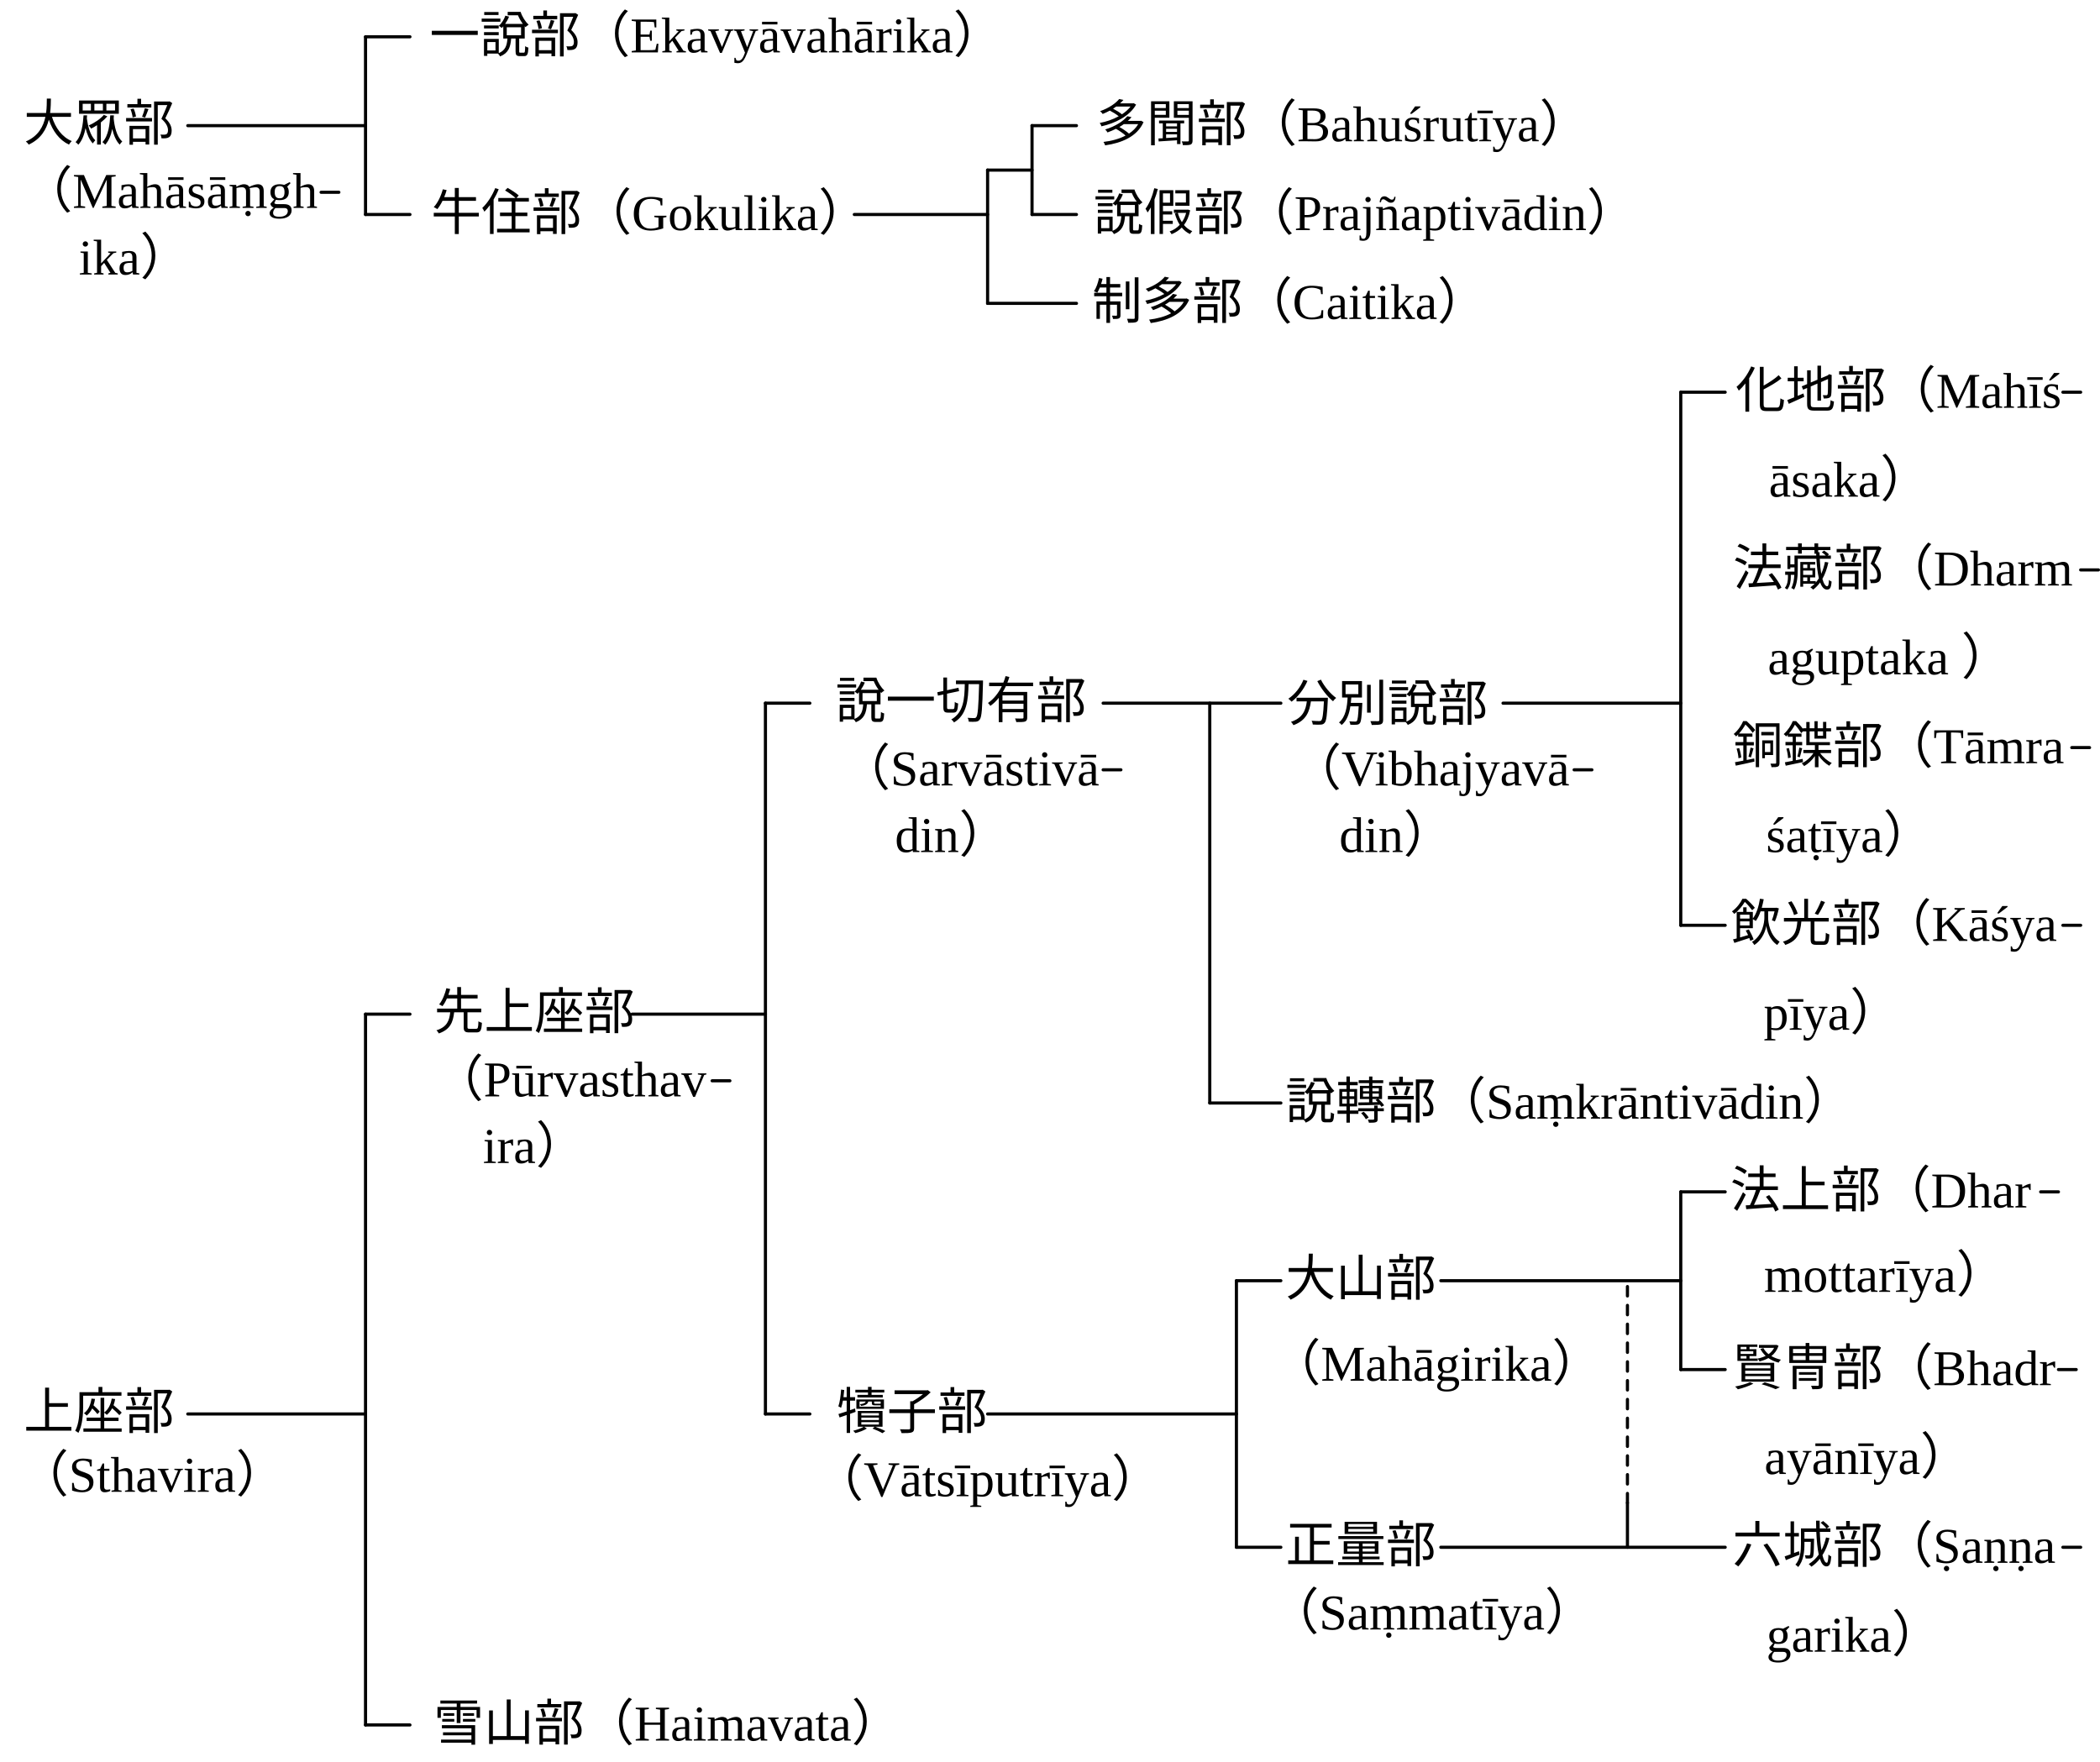
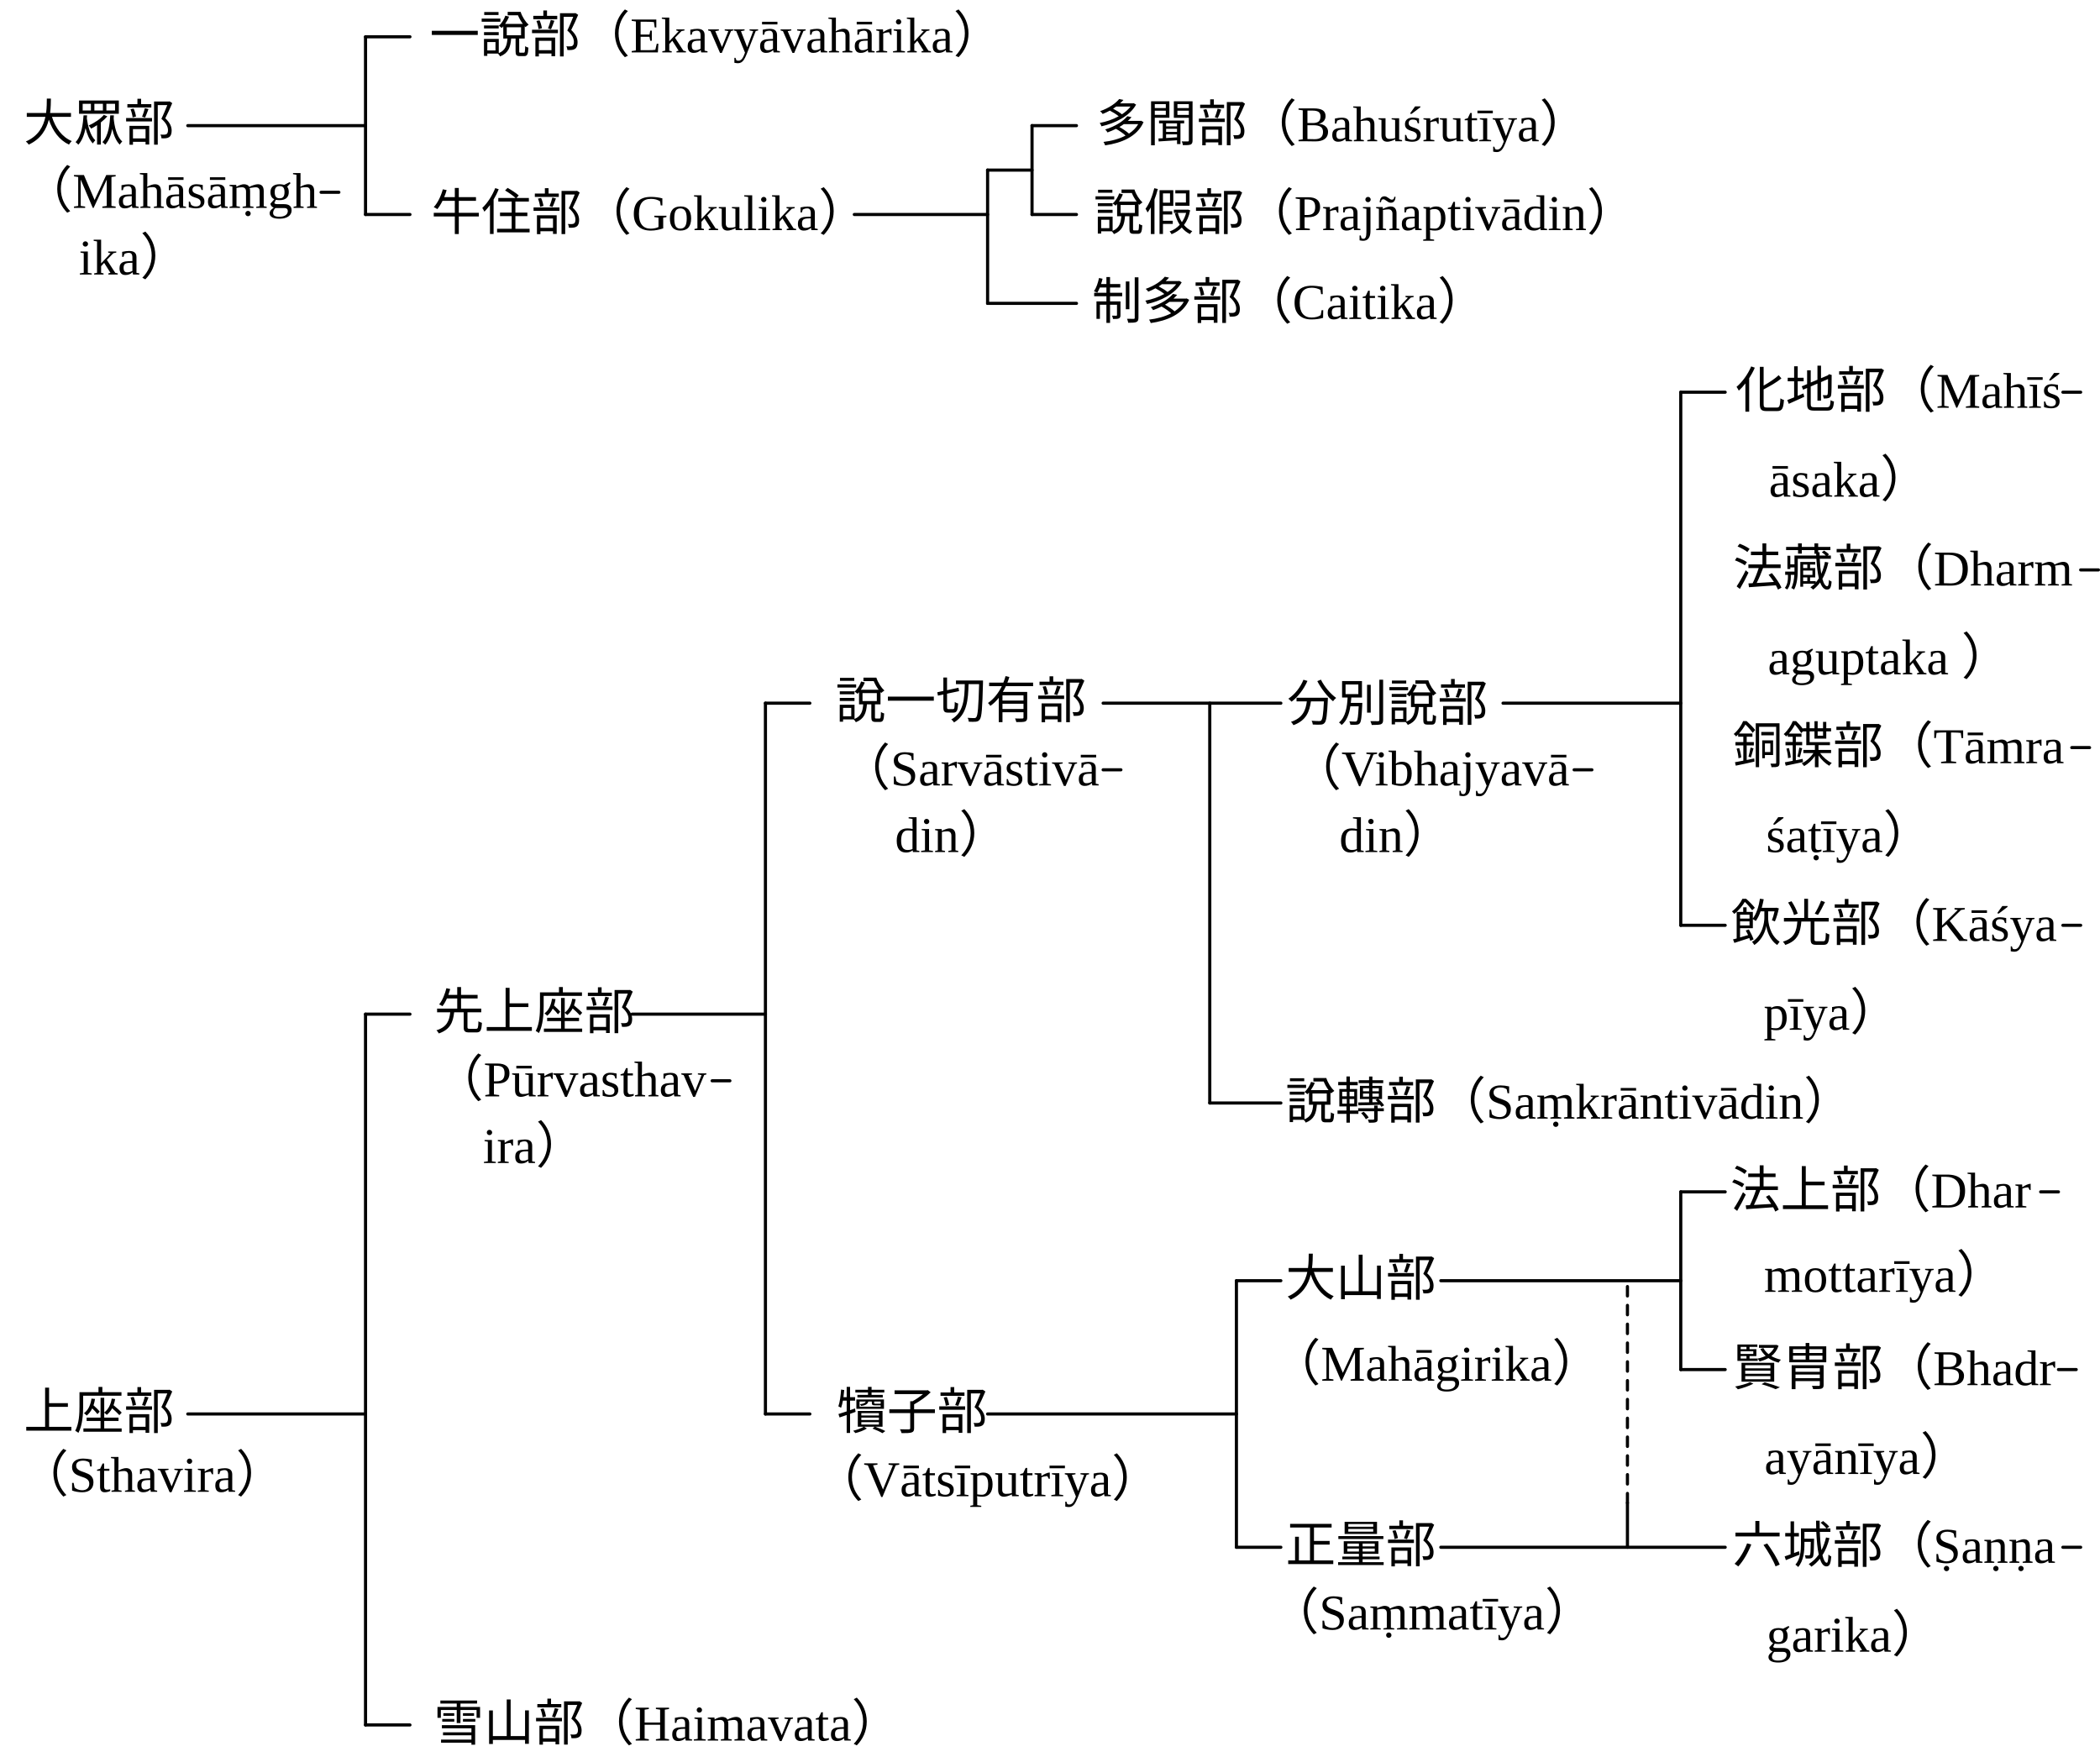
<svg xmlns="http://www.w3.org/2000/svg" width="9.303in" height="7.806in" viewBox="0 0 669.851 562.01" xml:space="preserve" color-interpolation-filters="sRGB" class="st8">
  <style type="text/css">
	
		.st1 {fill:none;stroke:none;stroke-linecap:round;stroke-linejoin:round;stroke-width:0.75}
		.st2 {fill:#000000;font-family:新細明體;font-size:1.333em}
		.st3 {font-family:Times New Roman;font-size:1em}
		.st4 {fill:#000000;font-family:Times New Roman;font-size:1.333em}
		.st5 {font-family:新細明體;font-size:1em}
		.st6 {stroke:#000000;stroke-linecap:round;stroke-linejoin:round;stroke-width:1}
		.st7 {stroke:#000000;stroke-dasharray:3,3;stroke-linecap:round;stroke-linejoin:round;stroke-width:1}
		.st8 {fill:none;fill-rule:evenodd;font-size:12px;overflow:visible;stroke-linecap:square;stroke-miterlimit:3}
	
	</style>
  <g>
    <g id="group93-1" transform="translate(0.375,-0.375)">
      <g id="shape1-2" transform="translate(2.83465,-510.236)">
        <rect x="0" y="539.333" width="56.693" height="22.677" class="st1" />
        <text x="4.35" y="555.47" class="st2">大眾部</text>
      </g>
      <g id="shape2-5" transform="translate(1.41732,-488.976)">
        <rect x="0" y="539.333" width="104.882" height="22.677" class="st1" />
        <text x="5.34" y="555.65" class="st2">（<tspan class="st3">Mahāsāṃgh</tspan>
        </text>
      </g>
      <g id="shape3-9" transform="translate(131.811,-538.583)">
        <rect x="0" y="539.333" width="192.756" height="22.677" class="st1" />
        <text x="4.85" y="555.65" class="st2">一說部（<tspan class="st3">Ekavyāvahārika</tspan>）</text>
      </g>
      <g id="shape4-13" transform="translate(342.992,-510.236)">
        <rect x="0" y="539.333" width="170.079" height="22.677" class="st1" />
        <text x="6.38" y="555.65" class="st2">多聞部（<tspan class="st3">Bahuśrutīya</tspan>）</text>
      </g>
      <g id="shape5-17" transform="translate(130.394,-481.89)">
        <rect x="0" y="539.333" width="153.071" height="22.677" class="st1" />
        <text x="6.76" y="555.65" class="st2">牛住部（<tspan class="st3">Gokulika</tspan>）</text>
      </g>
      <g id="shape6-21" transform="translate(342.992,-481.89)">
        <rect x="0" y="539.333" width="184.252" height="22.677" class="st1" />
        <text x="5.47" y="555.65" class="st2">說假部（<tspan class="st3">Prajñaptivādin</tspan>）</text>
      </g>
      <g id="shape7-25" transform="translate(342.992,-453.543)">
        <rect x="0" y="539.333" width="136.063" height="22.677" class="st1" />
        <text x="4.93" y="555.65" class="st2">制多部（<tspan class="st3">Caitika</tspan>）</text>
      </g>
      <g id="shape8-29" transform="translate(547.087,-425.197)">
        <rect x="0" y="539.333" width="116.22" height="22.677" class="st1" />
        <text x="6.11" y="555.65" class="st2">化地部（<tspan class="st3">Mahīś</tspan>
        </text>
      </g>
      <g id="shape16-33" transform="translate(133.228,-226.772)">
        <rect x="0" y="539.333" width="73.701" height="22.677" class="st1" />
        <text x="4.85" y="555.47" class="st2">先上座部</text>
      </g>
      <g id="shape17-36" transform="translate(133.228,-205.512)">
        <rect x="0" y="539.333" width="96.378" height="22.677" class="st1" />
        <text x="4.64" y="555.65" class="st2">（<tspan class="st3">Pūrvasthav</tspan>
        </text>
      </g>
      <g id="shape18-40" transform="translate(401.102,-198.425)">
        <rect x="0" y="539.333" width="198.425" height="22.677" class="st1" />
        <text x="8.56" y="555.65" class="st2">說轉部（<tspan class="st3">Saṃkrāntivādin</tspan>）</text>
      </g>
      <g id="shape19-44" transform="translate(542.835,-170.079)">
        <rect x="0" y="539.333" width="113.386" height="22.677" class="st1" />
        <text x="8.7" y="555.65" class="st2">法上部（<tspan class="st3">Dhar</tspan>
        </text>
      </g>
      <g id="shape20-48" transform="translate(405.354,-141.732)">
        <rect x="0" y="539.333" width="56.693" height="22.677" class="st1" />
        <text x="4.35" y="555.47" class="st2">大山部</text>
      </g>
      <g id="shape21-51" transform="translate(399.685,-114.803)">
        <rect x="0" y="539.333" width="116.22" height="22.677" class="st1" />
        <text x="5.24" y="555.65" class="st2">（<tspan class="st3">Mahāgirika</tspan>）</text>
      </g>
      <g id="shape22-55" transform="translate(545.669,-113.386)">
        <rect x="0" y="539.333" width="116.22" height="22.677" class="st1" />
-         <text x="6.56" y="555.65" class="st2">賢冑部（<tspan class="st3">Bhadr</tspan>
+         <text x="6.56" y="555.65" class="st2">賢胄部（<tspan class="st3">Bhadr</tspan>
        </text>
      </g>
      <g id="shape23-59" transform="translate(-2.39808E-14,-79.3701)">
        <rect x="0" y="539.333" width="96.378" height="22.677" class="st1" />
        <text x="5.53" y="555.65" class="st2">（<tspan class="st3">Sthavira</tspan>）</text>
      </g>
      <g id="shape24-63" transform="translate(262.205,-99.2126)">
        <rect x="0" y="539.333" width="56.693" height="22.677" class="st1" />
        <text x="4.35" y="555.47" class="st2">犢子部</text>
      </g>
      <g id="shape25-66" transform="translate(250.866,-77.9528)">
        <rect x="0" y="539.333" width="127.559" height="22.677" class="st1" />
        <text x="8.23" y="555.65" class="st2">（<tspan class="st3">Vātsīputrīya</tspan>）</text>
      </g>
      <g id="shape26-70" transform="translate(405.354,-56.6929)">
        <rect x="0" y="539.333" width="56.693" height="22.677" class="st1" />
        <text x="4.35" y="555.47" class="st2">正量部</text>
      </g>
      <g id="shape27-73" transform="translate(544.252,-56.6929)">
        <rect x="0" y="539.333" width="119.055" height="22.677" class="st1" />
        <text x="7.98" y="555.65" class="st2">六城部（<tspan class="st3">Ṣaṇṇa</tspan>
        </text>
      </g>
      <g id="shape28-77" transform="translate(399.685,-35.4331)">
        <rect x="0" y="539.333" width="113.386" height="22.677" class="st1" />
        <text x="4.7" y="555.65" class="st2">（<tspan class="st3">Saṃmatīya</tspan>）</text>
      </g>
      <g id="shape29-81" transform="translate(130.394,0)">
        <rect x="0" y="539.333" width="164.409" height="22.677" class="st1" />
        <text x="7.56" y="555.65" class="st2">雪山部（<tspan class="st3">Haimavata</tspan>）</text>
      </g>
      <g id="shape30-85" transform="translate(14.1732,-467.717)">
        <rect x="0" y="539.333" width="56.693" height="22.677" class="st1" />
        <text x="10.57" y="555.65" class="st4">ika<tspan class="st5">）</tspan>
        </text>
      </g>
      <g id="shape32-89" transform="translate(59.5276,-110.551)">
        <path d="M0 562.01 L56.69 562.01" class="st6" />
      </g>
      <g id="shape33-92" transform="translate(657.638,-436.535)">
        <path d="M0 562.01 L5.67 562.01" class="st6" />
      </g>
      <g id="shape35-95" transform="translate(116.22,-493.228)">
        <path d="M0 562.01 L14.17 562.01" class="st6" />
      </g>
      <g id="shape36-98" transform="translate(116.22,-549.921)">
        <path d="M0 562.01 L14.17 562.01" class="st6" />
      </g>
      <g id="shape37-101" transform="translate(59.5276,-521.575)">
        <path d="M0 562.01 L56.69 562.01" class="st6" />
      </g>
      <g id="shape38-104" transform="translate(-445.789,68.7815) rotate(-90)">
        <path d="M0 562.01 L56.69 562.01" class="st6" />
      </g>
      <g id="shape39-107" transform="translate(102.047,-500.315)">
        <path d="M0 562.01 L5.67 562.01" class="st6" />
      </g>
      <g id="shape40-110" transform="translate(328.819,-493.228)">
        <path d="M0 562.01 L14.17 562.01" class="st6" />
      </g>
      <g id="shape41-113" transform="translate(328.819,-521.575)">
        <path d="M0 562.01 L14.17 562.01" class="st6" />
      </g>
      <g id="shape42-116" transform="translate(314.646,-464.882)">
        <path d="M0 562.01 L28.35 562.01" class="st6" />
      </g>
      <g id="shape43-119" transform="translate(272.126,-493.228)">
        <path d="M0 562.01 L42.52 562.01" class="st6" />
      </g>
      <g id="shape44-122" transform="translate(314.646,-507.402)">
        <path d="M0 562.01 L14.17 562.01" class="st6" />
      </g>
      <g id="shape45-125" transform="translate(-247.364,97.128) rotate(-90)">
        <path d="M0 562.01 L42.52 562.01" class="st6" />
      </g>
      <g id="shape46-128" transform="translate(-233.191,68.7815) rotate(-90)">
        <path d="M0 562.01 L28.35 562.01" class="st6" />
      </g>
      <g id="shape64-131" transform="translate(147.402,-184.252)">
        <rect x="0" y="539.333" width="45.354" height="22.677" class="st1" />
        <text x="6.24" y="555.65" class="st4">ira<tspan class="st5">）</tspan>
        </text>
      </g>
      <g id="shape9-135" transform="translate(544.252,-368.504)">
        <rect x="0" y="539.333" width="124.724" height="22.677" class="st1" />
        <text x="8.15" y="555.65" class="st2">法藏部（<tspan class="st3">Dharm</tspan>
        </text>
      </g>
      <g id="shape11-139" transform="translate(405.354,-325.129)">
        <rect x="0" y="539.333" width="73.701" height="22.677" class="st1" />
        <text x="4.85" y="555.47" class="st2">分別說部</text>
      </g>
      <g id="shape13-142" transform="translate(405.354,-304.724)">
        <rect x="0" y="539.333" width="102.047" height="22.677" class="st1" />
        <text x="6.15" y="555.65" class="st2">（<tspan class="st3">Vibhajyavā</tspan>
        </text>
      </g>
      <g id="shape14-146" transform="translate(547.087,-311.811)">
        <rect x="0" y="539.333" width="116.22" height="22.677" class="st1" />
        <text x="5.24" y="555.65" class="st2">銅鍱部（<tspan class="st3">Tāmra</tspan>
        </text>
      </g>
      <g id="shape15-150" transform="translate(555.591,-226.772)">
        <rect x="0" y="539.333" width="56.693" height="22.677" class="st1" />
        <text x="6.57" y="555.65" class="st4">pīya<tspan class="st5">）</tspan>
        </text>
      </g>
      <g id="shape49-154" transform="translate(416.693,-283.465)">
        <rect x="0" y="539.333" width="56.693" height="22.677" class="st1" />
        <text x="10.12" y="555.65" class="st4">din<tspan class="st5">）</tspan>
        </text>
      </g>
      <g id="shape50-158" transform="translate(501.732,-316.063)">
        <path d="M0 562.01 L5.67 562.01" class="st6" />
      </g>
      <g id="shape52-161" transform="translate(557.008,-396.85)">
        <rect x="0" y="539.333" width="65.197" height="22.677" class="st1" />
        <text x="6.83" y="555.65" class="st4">āsaka<tspan class="st5">）</tspan>
        </text>
      </g>
      <g id="shape53-165" transform="translate(557.008,-340.157)">
        <rect x="0" y="539.333" width="90.709" height="22.677" class="st1" />
        <text x="6.48" y="555.65" class="st4">aguptaka <tspan class="st5">）</tspan>
        </text>
      </g>
      <g id="shape55-169" transform="translate(558.425,-283.465)">
        <rect x="0" y="539.333" width="62.362" height="22.677" class="st1" />
        <text x="4.52" y="555.65" class="st4">śaṭīya<tspan class="st5">）</tspan>
        </text>
      </g>
      <g id="shape56-173" transform="translate(545.669,-255.118)">
        <rect x="0" y="539.333" width="116.22" height="22.677" class="st1" />
        <text x="6.12" y="555.65" class="st2">飲光部（<tspan class="st3">Kāśya</tspan>
        </text>
      </g>
      <g id="shape10-177" transform="translate(260.787,-325.984)">
        <rect x="0" y="539.333" width="90.709" height="22.677" class="st1" />
        <text x="5.35" y="555.47" class="st2">說一切有部</text>
      </g>
      <g id="shape12-180" transform="translate(263.622,-304.724)">
        <rect x="0" y="539.333" width="90.709" height="22.677" class="st1" />
        <text x="4.03" y="555.65" class="st2">（<tspan class="st3">Sarvāstivā</tspan>
        </text>
      </g>
      <g id="shape47-184" transform="translate(274.961,-283.465)">
        <rect x="0" y="539.333" width="56.693" height="22.677" class="st1" />
        <text x="10.12" y="555.65" class="st4">din<tspan class="st5">）</tspan>
        </text>
      </g>
      <g id="shape48-188" transform="translate(351.496,-316.063)">
        <path d="M0 562.01 L5.67 562.01" class="st6" />
      </g>
      <g id="shape57-191" transform="translate(351.496,-337.323)">
        <path d="M0 562.01 L56.69 562.01" class="st6" />
      </g>
      <g id="shape58-194" transform="translate(479.055,-337.323)">
        <path d="M0 562.01 L56.69 562.01" class="st6" />
      </g>
      <g id="shape59-197" transform="translate(535.748,-266.457)">
        <path d="M0 562.01 L14.17 562.01" class="st6" />
      </g>
      <g id="shape60-200" transform="translate(535.748,-436.535)">
        <path d="M0 562.01 L14.17 562.01" class="st6" />
      </g>
      <g id="shape61-203" transform="translate(-26.2618,295.553) rotate(-90)">
        <path d="M0 562.01 L170.08 562.01" class="st6" />
      </g>
      <g id="shape62-206" transform="translate(-176.498,352.246) rotate(-90)">
        <path d="M0 562.01 L127.56 562.01" class="st6" />
      </g>
      <g id="shape63-209" transform="translate(385.512,-209.764)">
        <path d="M0 562.01 L22.68 562.01" class="st6" />
      </g>
      <g id="shape66-212" transform="translate(2.83465,-99.2126)">
        <rect x="0" y="539.333" width="56.693" height="22.677" class="st1" />
        <text x="4.35" y="555.47" class="st2">上座部</text>
      </g>
      <g id="shape69-215" transform="translate(557.008,-143.15)">
        <rect x="0" y="539.333" width="87.874" height="22.677" class="st1" />
        <text x="5.28" y="555.65" class="st4">mottarīya<tspan class="st5">）</tspan>
        </text>
      </g>
      <g id="shape70-219" transform="translate(555.591,-85.0394)">
        <rect x="0" y="539.333" width="79.37" height="22.677" class="st1" />
        <text x="6.81" y="555.65" class="st4">ayānīya<tspan class="st5">）</tspan>
        </text>
      </g>
      <g id="shape71-223" transform="translate(558.425,-28.3465)">
        <rect x="0" y="539.333" width="65.197" height="22.677" class="st1" />
        <text x="4.61" y="555.65" class="st4">garika<tspan class="st5">）</tspan>
        </text>
      </g>
      <g id="shape31-227" transform="translate(314.646,-110.551)">
        <path d="M0 562.01 L79.37 562.01" class="st6" />
      </g>
      <g id="shape68-230" transform="translate(-445.789,550.671) rotate(-90)">
        <path d="M0 562.01 L226.77 562.01" class="st6" />
      </g>
      <g id="shape72-233" transform="translate(116.22,-11.3386)">
        <path d="M0 562.01 L14.17 562.01" class="st6" />
      </g>
      <g id="shape73-236" transform="translate(116.22,-238.11)">
        <path d="M0 562.01 L14.17 562.01" class="st6" />
      </g>
      <g id="shape75-239" transform="translate(201.26,-238.11)">
        <path d="M0 562.01 L42.52 562.01" class="st6" />
      </g>
      <g id="shape65-242" transform="translate(243.78,-110.551)">
        <path d="M0 562.01 L14.17 562.01" class="st6" />
      </g>
      <g id="shape67-245" transform="translate(243.78,-337.323)">
        <path d="M0 562.01 L14.17 562.01" class="st6" />
      </g>
      <g id="shape74-248" transform="translate(-318.23,451.459) rotate(-90)">
        <path d="M0 562.01 L226.77 562.01" class="st6" />
      </g>
      <g id="shape76-251" transform="translate(226.772,-216.85)">
        <path d="M0 562.01 L5.67 562.01" class="st6" />
      </g>
      <g id="shape77-254" transform="translate(535.748,-124.724)">
        <path d="M0 562.01 L14.17 562.01" class="st6" />
      </g>
      <g id="shape79-257" transform="translate(535.748,-181.417)">
        <path d="M0 562.01 L14.17 562.01" class="st6" />
      </g>
      <g id="shape80-260" transform="translate(459.213,-153.071)">
        <path d="M0 562.01 L76.54 562.01" class="st6" />
      </g>
      <g id="shape81-263" transform="translate(-26.2618,437.285) rotate(-90)">
        <path d="M0 562.01 L56.69 562.01" class="st6" />
      </g>
      <g id="shape82-266" transform="translate(459.213,-68.0315)">
        <path d="M0 562.01 L90.71 562.01" class="st6" />
      </g>
      <g id="shape83-269" transform="translate(-43.2697,493.978) rotate(-90)">
        <path d="M0 562.01 L14.17 562.01" class="st6" />
      </g>
      <g id="shape84-272" transform="translate(-43.2697,479.805) rotate(-90)">
        <path d="M0 562.01 L70.87 562.01" class="st7" />
      </g>
      <g id="shape78-275" transform="translate(394.016,-68.0315)">
        <path d="M0 562.01 L14.17 562.01" class="st6" />
      </g>
      <g id="shape85-278" transform="translate(394.016,-153.071)">
        <path d="M0 562.01 L14.17 562.01" class="st6" />
      </g>
      <g id="shape86-281" transform="translate(-167.994,493.978) rotate(-90)">
        <path d="M0 562.01 L85.04 562.01" class="st6" />
      </g>
      <g id="shape87-284" transform="translate(657.638,-68.0315)">
        <path d="M0 562.01 L5.67 562.01" class="st6" />
      </g>
      <g id="shape88-287" transform="translate(656.22,-124.724)">
        <path d="M0 562.01 L5.67 562.01" class="st6" />
      </g>
      <g id="shape89-290" transform="translate(657.638,-266.457)">
        <path d="M0 562.01 L5.67 562.01" class="st6" />
      </g>
      <g id="shape90-293" transform="translate(650.551,-181.417)">
        <path d="M0 562.01 L5.67 562.01" class="st6" />
      </g>
      <g id="shape91-296" transform="translate(660.472,-323.15)">
        <path d="M0 562.01 L5.67 562.01" class="st6" />
      </g>
      <g id="shape92-299" transform="translate(663.307,-379.843)">
        <path d="M0 562.01 L5.67 562.01" class="st6" />
      </g>
    </g>
  </g>
</svg>
